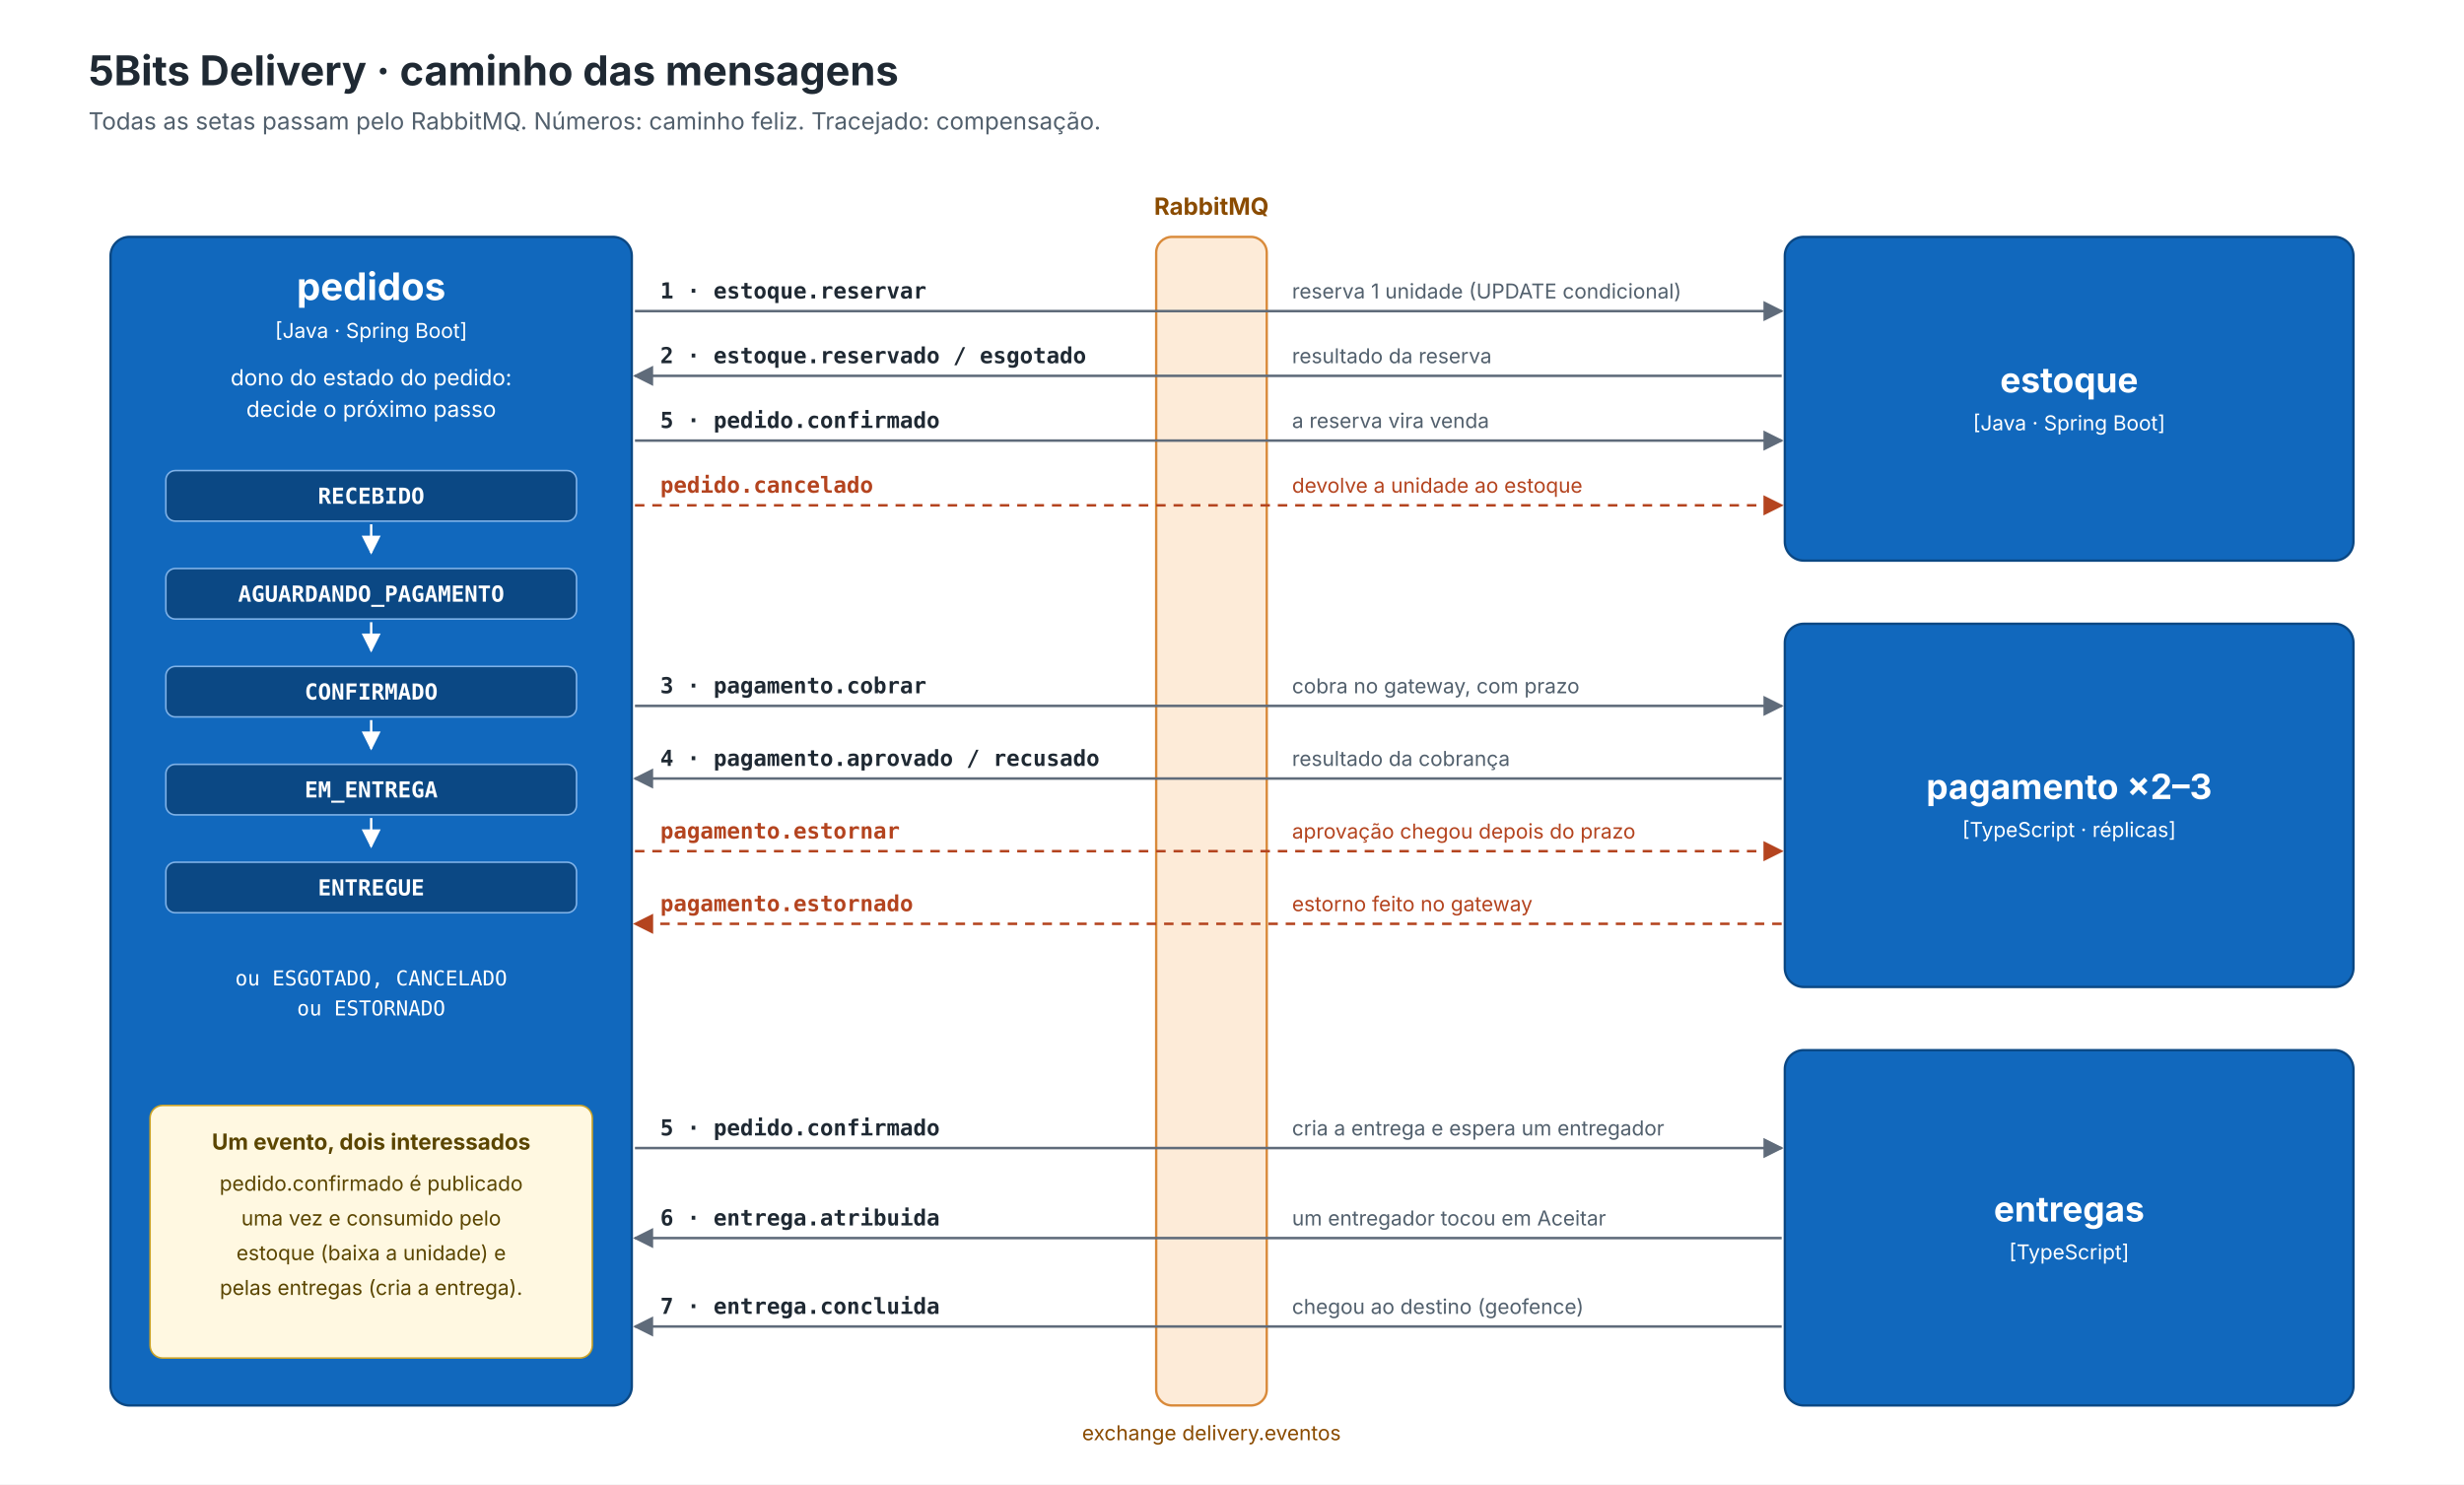
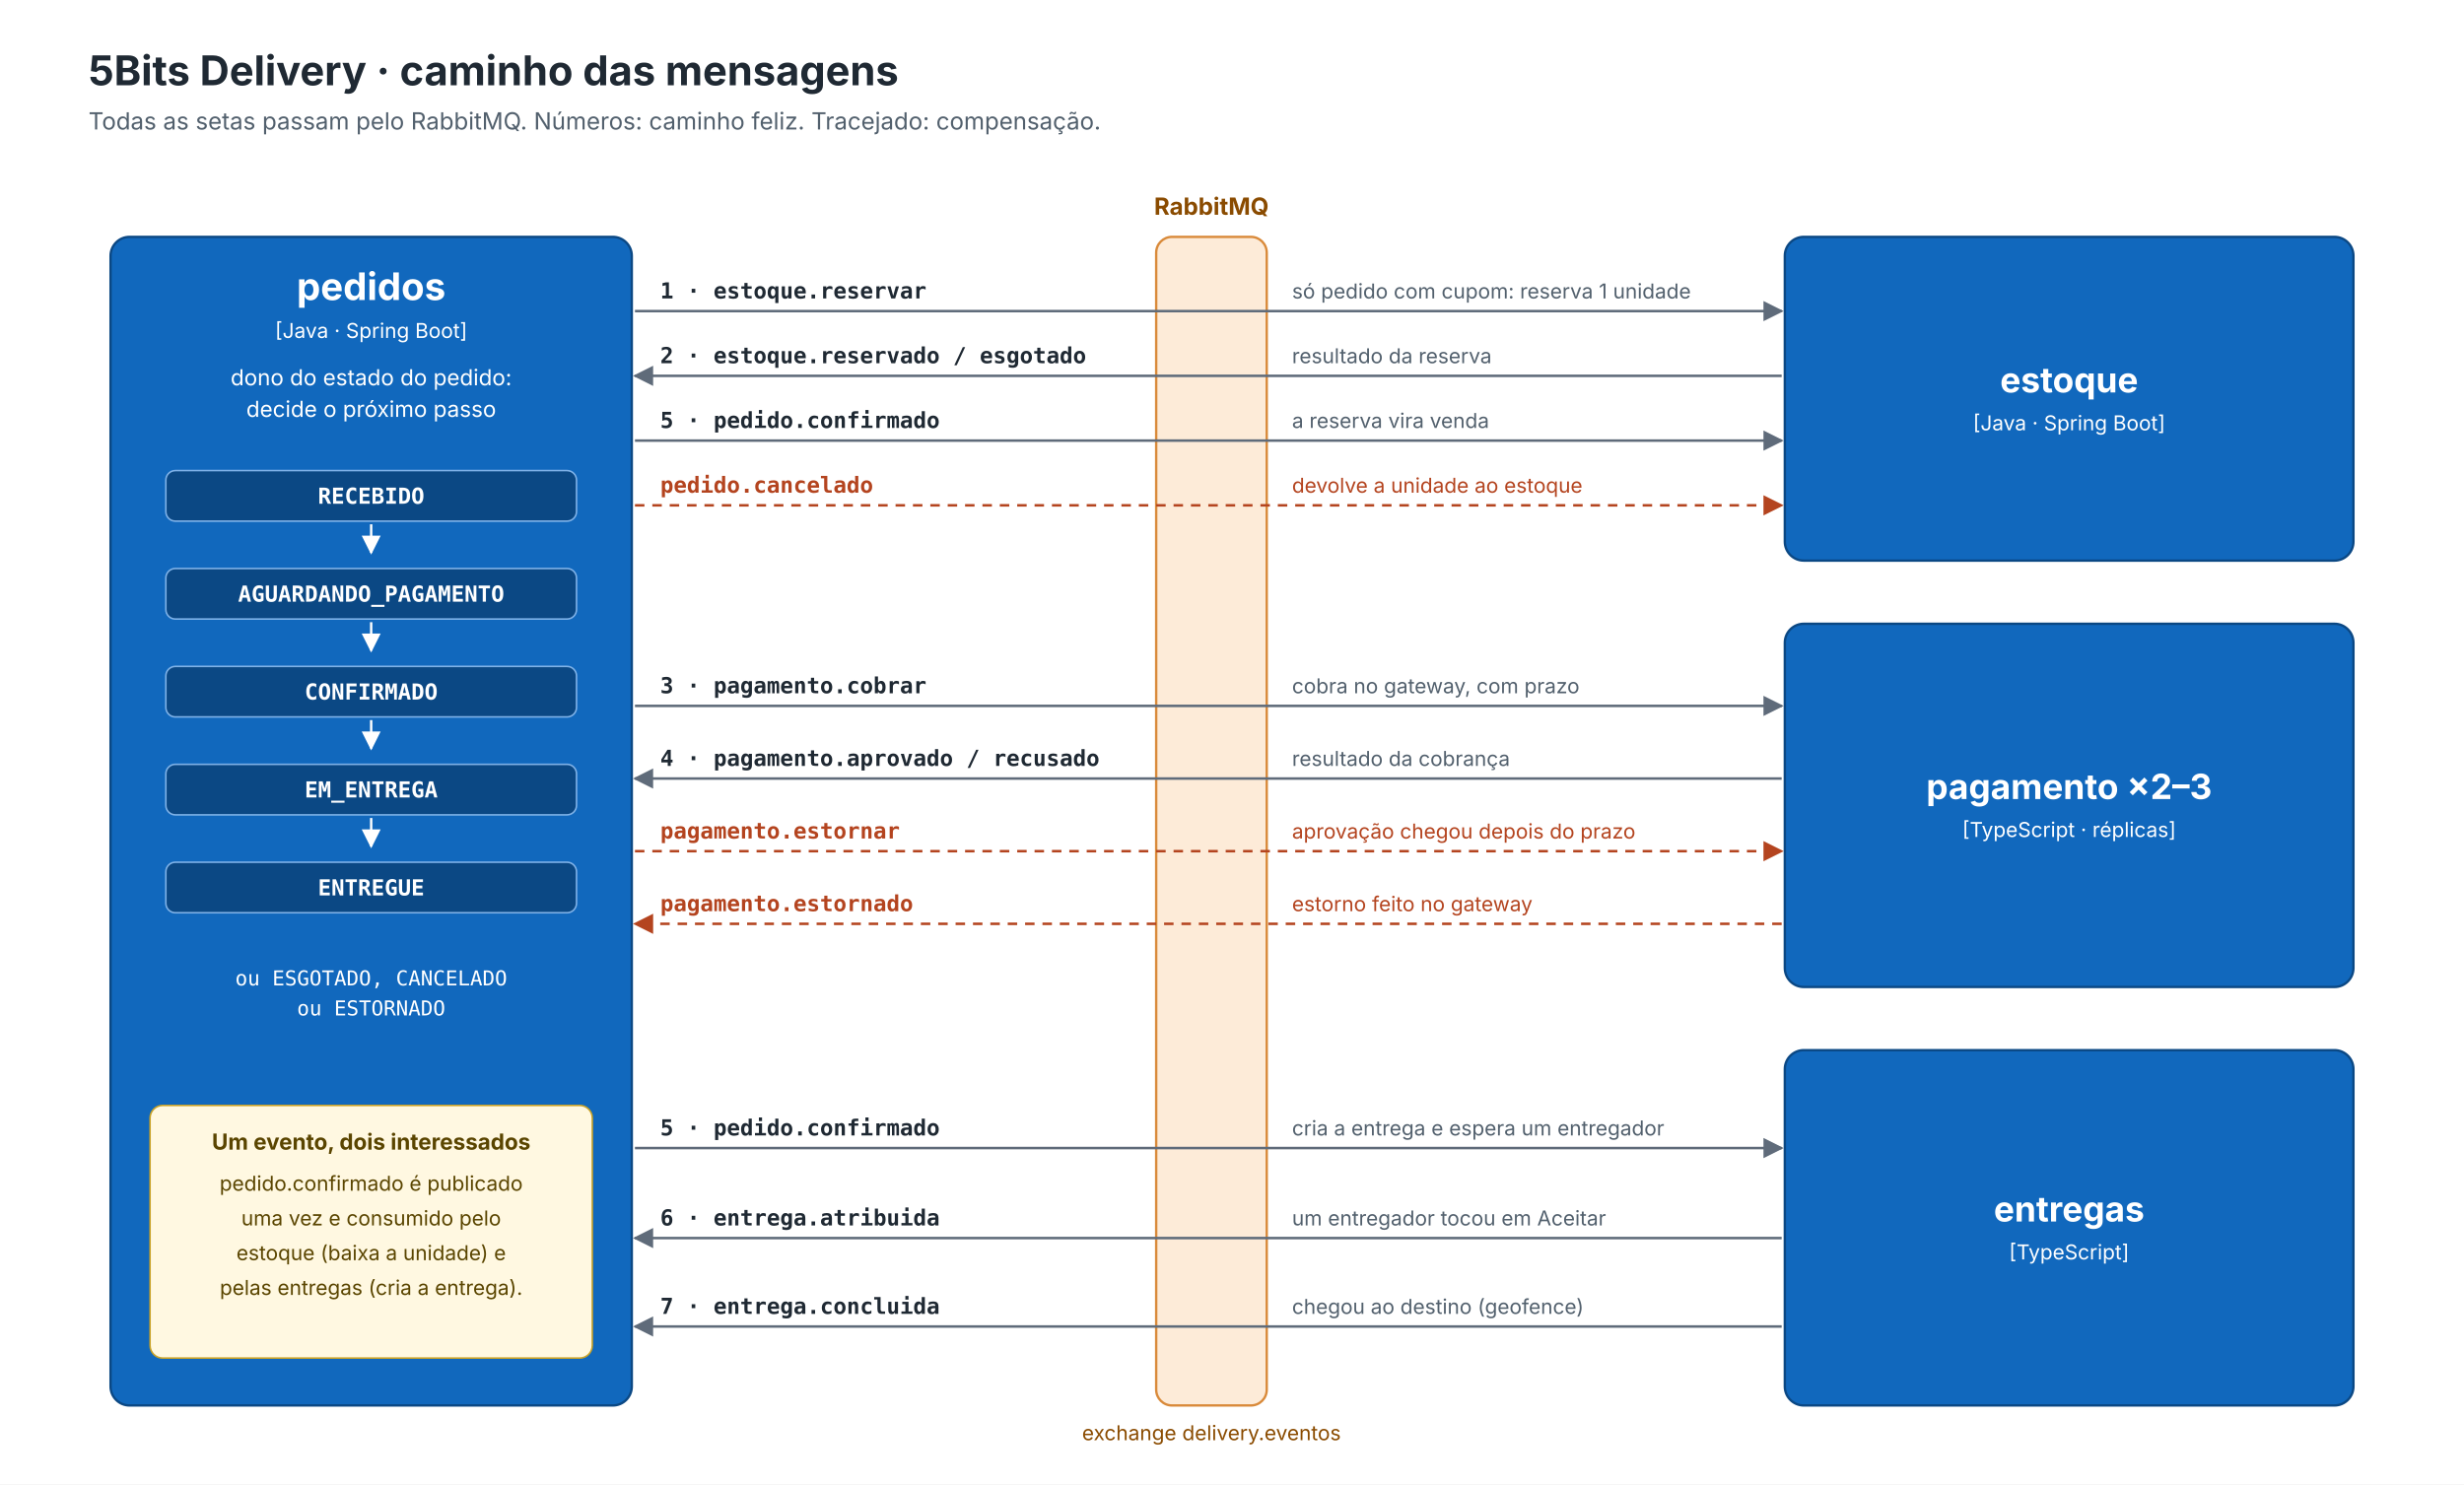
<svg xmlns="http://www.w3.org/2000/svg" width="1560" height="940" viewBox="0 0 1560 940">
  <defs>
    <marker id="seta" viewBox="0 0 10 10" refX="9" refY="5" markerWidth="8" markerHeight="8" orient="auto">
      <path d="M0,0 L10,5 L0,10 z" fill="context-stroke" />
    </marker>
    <marker id="seta-ini" viewBox="0 0 10 10" refX="1" refY="5" markerWidth="8" markerHeight="8" orient="auto">
      <path d="M10,0 L0,5 L10,10 z" fill="#5f6b7a" />
    </marker>
  </defs>
  <rect width="1560" height="940" fill="#ffffff" />
  <text x="56" y="54" font-family="Inter, Arial, Helvetica, sans-serif" font-size="26" font-weight="700" fill="#1f2933" text-anchor="start">5Bits Delivery · caminho das mensagens</text>
  <text x="56" y="82" font-family="Inter, Arial, Helvetica, sans-serif" font-size="15" font-weight="400" fill="#52606d" text-anchor="start">Todas as setas passam pelo RabbitMQ. Números: caminho feliz. Tracejado: compensação.</text>
  <rect x="70" y="150" width="330" height="740" rx="12" fill="#1168bd" stroke="#0b4884" stroke-width="1.5" />
  <text x="235" y="190" font-family="Inter, Arial, Helvetica, sans-serif" font-size="24" font-weight="700" fill="#ffffff" text-anchor="middle">pedidos</text>
  <text x="235" y="214" font-family="Inter, Arial, Helvetica, sans-serif" font-size="13" font-weight="400" fill="#ffffff" text-anchor="middle">[Java · Spring Boot]</text>
  <text x="235" y="244" font-family="Inter, Arial, Helvetica, sans-serif" font-size="14" font-weight="400" fill="#ffffff" text-anchor="middle">dono do estado do pedido:</text>
  <text x="235" y="264" font-family="Inter, Arial, Helvetica, sans-serif" font-size="14" font-weight="400" fill="#ffffff" text-anchor="middle">decide o próximo passo</text>
  <rect x="105" y="298" width="260" height="32" rx="6" fill="#0b4884" stroke="#7fb2e8" stroke-width="1" />
  <text x="235" y="319" font-family="'DejaVu Sans Mono', Consolas, 'Courier New', monospace" font-size="14" font-weight="700" fill="#ffffff" text-anchor="middle">RECEBIDO</text>
  <path d="M235,332 L235,350" stroke="#ffffff" stroke-width="1.5" marker-end="url(#seta)" />
  <rect x="105" y="360" width="260" height="32" rx="6" fill="#0b4884" stroke="#7fb2e8" stroke-width="1" />
  <text x="235" y="381" font-family="'DejaVu Sans Mono', Consolas, 'Courier New', monospace" font-size="14" font-weight="700" fill="#ffffff" text-anchor="middle">AGUARDANDO_PAGAMENTO</text>
  <path d="M235,394 L235,412" stroke="#ffffff" stroke-width="1.5" marker-end="url(#seta)" />
  <rect x="105" y="422" width="260" height="32" rx="6" fill="#0b4884" stroke="#7fb2e8" stroke-width="1" />
  <text x="235" y="443" font-family="'DejaVu Sans Mono', Consolas, 'Courier New', monospace" font-size="14" font-weight="700" fill="#ffffff" text-anchor="middle">CONFIRMADO</text>
  <path d="M235,456 L235,474" stroke="#ffffff" stroke-width="1.5" marker-end="url(#seta)" />
  <rect x="105" y="484" width="260" height="32" rx="6" fill="#0b4884" stroke="#7fb2e8" stroke-width="1" />
  <text x="235" y="505" font-family="'DejaVu Sans Mono', Consolas, 'Courier New', monospace" font-size="14" font-weight="700" fill="#ffffff" text-anchor="middle">EM_ENTREGA</text>
  <path d="M235,518 L235,536" stroke="#ffffff" stroke-width="1.5" marker-end="url(#seta)" />
  <rect x="105" y="546" width="260" height="32" rx="6" fill="#0b4884" stroke="#7fb2e8" stroke-width="1" />
  <text x="235" y="567" font-family="'DejaVu Sans Mono', Consolas, 'Courier New', monospace" font-size="14" font-weight="700" fill="#ffffff" text-anchor="middle">ENTREGUE</text>
  <text x="235" y="624" font-family="'DejaVu Sans Mono', Consolas, 'Courier New', monospace" font-size="13" font-weight="400" fill="#ffffff" text-anchor="middle">ou ESGOTADO, CANCELADO</text>
  <text x="235" y="643" font-family="'DejaVu Sans Mono', Consolas, 'Courier New', monospace" font-size="13" font-weight="400" fill="#ffffff" text-anchor="middle">ou ESTORNADO</text>
  <rect x="95" y="700" width="280" height="160" rx="8" fill="#fff8e1" stroke="#c9a227" />
  <text x="235" y="728" font-family="Inter, Arial, Helvetica, sans-serif" font-size="14" font-weight="700" fill="#5a4500" text-anchor="middle">Um evento, dois interessados</text>
  <text x="235" y="754" font-family="Inter, Arial, Helvetica, sans-serif" font-size="13" font-weight="400" fill="#5a4500" text-anchor="middle">pedido.confirmado é publicado</text>
  <text x="235" y="776" font-family="Inter, Arial, Helvetica, sans-serif" font-size="13" font-weight="400" fill="#5a4500" text-anchor="middle">uma vez e consumido pelo</text>
  <text x="235" y="798" font-family="Inter, Arial, Helvetica, sans-serif" font-size="13" font-weight="400" fill="#5a4500" text-anchor="middle">estoque (baixa a unidade) e</text>
  <text x="235" y="820" font-family="Inter, Arial, Helvetica, sans-serif" font-size="13" font-weight="400" fill="#5a4500" text-anchor="middle">pelas entregas (cria a entrega).</text>
  <rect x="732" y="150" width="70" height="740" rx="10" fill="#fdebd8" stroke="#d98a3a" stroke-width="1.5" />
  <text x="767" y="136" font-family="Inter, Arial, Helvetica, sans-serif" font-size="15" font-weight="700" fill="#8a4b00" text-anchor="middle">RabbitMQ</text>
  <text x="767" y="912" font-family="Inter, Arial, Helvetica, sans-serif" font-size="13" font-weight="400" fill="#8a4b00" text-anchor="middle">exchange delivery.eventos</text>
  <rect x="1130" y="150" width="360" height="205" rx="12" fill="#1168bd" stroke="#0b4884" stroke-width="1.5" />
  <text x="1310" y="248.5" font-family="Inter, Arial, Helvetica, sans-serif" font-size="22" font-weight="700" fill="#ffffff" text-anchor="middle">estoque</text>
  <text x="1310" y="272.5" font-family="Inter, Arial, Helvetica, sans-serif" font-size="13" font-weight="400" fill="#ffffff" text-anchor="middle">[Java · Spring Boot]</text>
  <path d="M402,197 L1128,197" fill="none" stroke="#5f6b7a" stroke-width="1.6" marker-end="url(#seta)" />
  <text x="418" y="189" font-family="'DejaVu Sans Mono', Consolas, 'Courier New', monospace" font-size="14" font-weight="700" fill="#1f2933" text-anchor="start">1 · estoque.reservar</text>
-   <text x="818" y="189" font-family="Inter, Arial, Helvetica, sans-serif" font-size="13" font-weight="400" fill="#52606d" text-anchor="start">reserva 1 unidade (UPDATE condicional)</text>
+   <text x="818" y="189" font-family="Inter, Arial, Helvetica, sans-serif" font-size="13" font-weight="400" fill="#52606d" text-anchor="start">só pedido com cupom: reserva 1 unidade</text>
  <path d="M1128,238 L402,238" fill="none" stroke="#5f6b7a" stroke-width="1.6" marker-end="url(#seta)" />
  <text x="418" y="230" font-family="'DejaVu Sans Mono', Consolas, 'Courier New', monospace" font-size="14" font-weight="700" fill="#1f2933" text-anchor="start">2 · estoque.reservado / esgotado</text>
  <text x="818" y="230" font-family="Inter, Arial, Helvetica, sans-serif" font-size="13" font-weight="400" fill="#52606d" text-anchor="start">resultado da reserva</text>
  <path d="M402,279 L1128,279" fill="none" stroke="#5f6b7a" stroke-width="1.6" marker-end="url(#seta)" />
  <text x="418" y="271" font-family="'DejaVu Sans Mono', Consolas, 'Courier New', monospace" font-size="14" font-weight="700" fill="#1f2933" text-anchor="start">5 · pedido.confirmado</text>
  <text x="818" y="271" font-family="Inter, Arial, Helvetica, sans-serif" font-size="13" font-weight="400" fill="#52606d" text-anchor="start">a reserva vira venda</text>
  <path d="M402,320 L1128,320" fill="none" stroke="#b4441f" stroke-width="1.6" stroke-dasharray="6 5" marker-end="url(#seta)" />
  <text x="418" y="312" font-family="'DejaVu Sans Mono', Consolas, 'Courier New', monospace" font-size="14" font-weight="700" fill="#b4441f" text-anchor="start">pedido.cancelado</text>
  <text x="818" y="312" font-family="Inter, Arial, Helvetica, sans-serif" font-size="13" font-weight="400" fill="#b4441f" text-anchor="start">devolve a unidade ao estoque</text>
  <rect x="1130" y="395" width="360" height="230" rx="12" fill="#1168bd" stroke="#0b4884" stroke-width="1.5" />
  <text x="1310" y="506.0" font-family="Inter, Arial, Helvetica, sans-serif" font-size="22" font-weight="700" fill="#ffffff" text-anchor="middle">pagamento ×2–3</text>
  <text x="1310" y="530.0" font-family="Inter, Arial, Helvetica, sans-serif" font-size="13" font-weight="400" fill="#ffffff" text-anchor="middle">[TypeScript · réplicas]</text>
  <path d="M402,447 L1128,447" fill="none" stroke="#5f6b7a" stroke-width="1.6" marker-end="url(#seta)" />
  <text x="418" y="439" font-family="'DejaVu Sans Mono', Consolas, 'Courier New', monospace" font-size="14" font-weight="700" fill="#1f2933" text-anchor="start">3 · pagamento.cobrar</text>
  <text x="818" y="439" font-family="Inter, Arial, Helvetica, sans-serif" font-size="13" font-weight="400" fill="#52606d" text-anchor="start">cobra no gateway, com prazo</text>
  <path d="M1128,493 L402,493" fill="none" stroke="#5f6b7a" stroke-width="1.6" marker-end="url(#seta)" />
  <text x="418" y="485" font-family="'DejaVu Sans Mono', Consolas, 'Courier New', monospace" font-size="14" font-weight="700" fill="#1f2933" text-anchor="start">4 · pagamento.aprovado / recusado</text>
  <text x="818" y="485" font-family="Inter, Arial, Helvetica, sans-serif" font-size="13" font-weight="400" fill="#52606d" text-anchor="start">resultado da cobrança</text>
  <path d="M402,539 L1128,539" fill="none" stroke="#b4441f" stroke-width="1.6" stroke-dasharray="6 5" marker-end="url(#seta)" />
  <text x="418" y="531" font-family="'DejaVu Sans Mono', Consolas, 'Courier New', monospace" font-size="14" font-weight="700" fill="#b4441f" text-anchor="start">pagamento.estornar</text>
  <text x="818" y="531" font-family="Inter, Arial, Helvetica, sans-serif" font-size="13" font-weight="400" fill="#b4441f" text-anchor="start">aprovação chegou depois do prazo</text>
  <path d="M1128,585 L402,585" fill="none" stroke="#b4441f" stroke-width="1.6" stroke-dasharray="6 5" marker-end="url(#seta)" />
  <text x="418" y="577" font-family="'DejaVu Sans Mono', Consolas, 'Courier New', monospace" font-size="14" font-weight="700" fill="#b4441f" text-anchor="start">pagamento.estornado</text>
  <text x="818" y="577" font-family="Inter, Arial, Helvetica, sans-serif" font-size="13" font-weight="400" fill="#b4441f" text-anchor="start">estorno feito no gateway</text>
  <rect x="1130" y="665" width="360" height="225" rx="12" fill="#1168bd" stroke="#0b4884" stroke-width="1.5" />
  <text x="1310" y="773.5" font-family="Inter, Arial, Helvetica, sans-serif" font-size="22" font-weight="700" fill="#ffffff" text-anchor="middle">entregas</text>
  <text x="1310" y="797.5" font-family="Inter, Arial, Helvetica, sans-serif" font-size="13" font-weight="400" fill="#ffffff" text-anchor="middle">[TypeScript]</text>
  <path d="M402,727 L1128,727" fill="none" stroke="#5f6b7a" stroke-width="1.6" marker-end="url(#seta)" />
  <text x="418" y="719" font-family="'DejaVu Sans Mono', Consolas, 'Courier New', monospace" font-size="14" font-weight="700" fill="#1f2933" text-anchor="start">5 · pedido.confirmado</text>
  <text x="818" y="719" font-family="Inter, Arial, Helvetica, sans-serif" font-size="13" font-weight="400" fill="#52606d" text-anchor="start">cria a entrega e espera um entregador</text>
  <path d="M1128,784 L402,784" fill="none" stroke="#5f6b7a" stroke-width="1.6" marker-end="url(#seta)" />
  <text x="418" y="776" font-family="'DejaVu Sans Mono', Consolas, 'Courier New', monospace" font-size="14" font-weight="700" fill="#1f2933" text-anchor="start">6 · entrega.atribuida</text>
  <text x="818" y="776" font-family="Inter, Arial, Helvetica, sans-serif" font-size="13" font-weight="400" fill="#52606d" text-anchor="start">um entregador tocou em Aceitar</text>
  <path d="M1128,840 L402,840" fill="none" stroke="#5f6b7a" stroke-width="1.6" marker-end="url(#seta)" />
  <text x="418" y="832" font-family="'DejaVu Sans Mono', Consolas, 'Courier New', monospace" font-size="14" font-weight="700" fill="#1f2933" text-anchor="start">7 · entrega.concluida</text>
  <text x="818" y="832" font-family="Inter, Arial, Helvetica, sans-serif" font-size="13" font-weight="400" fill="#52606d" text-anchor="start">chegou ao destino (geofence)</text>
</svg>
